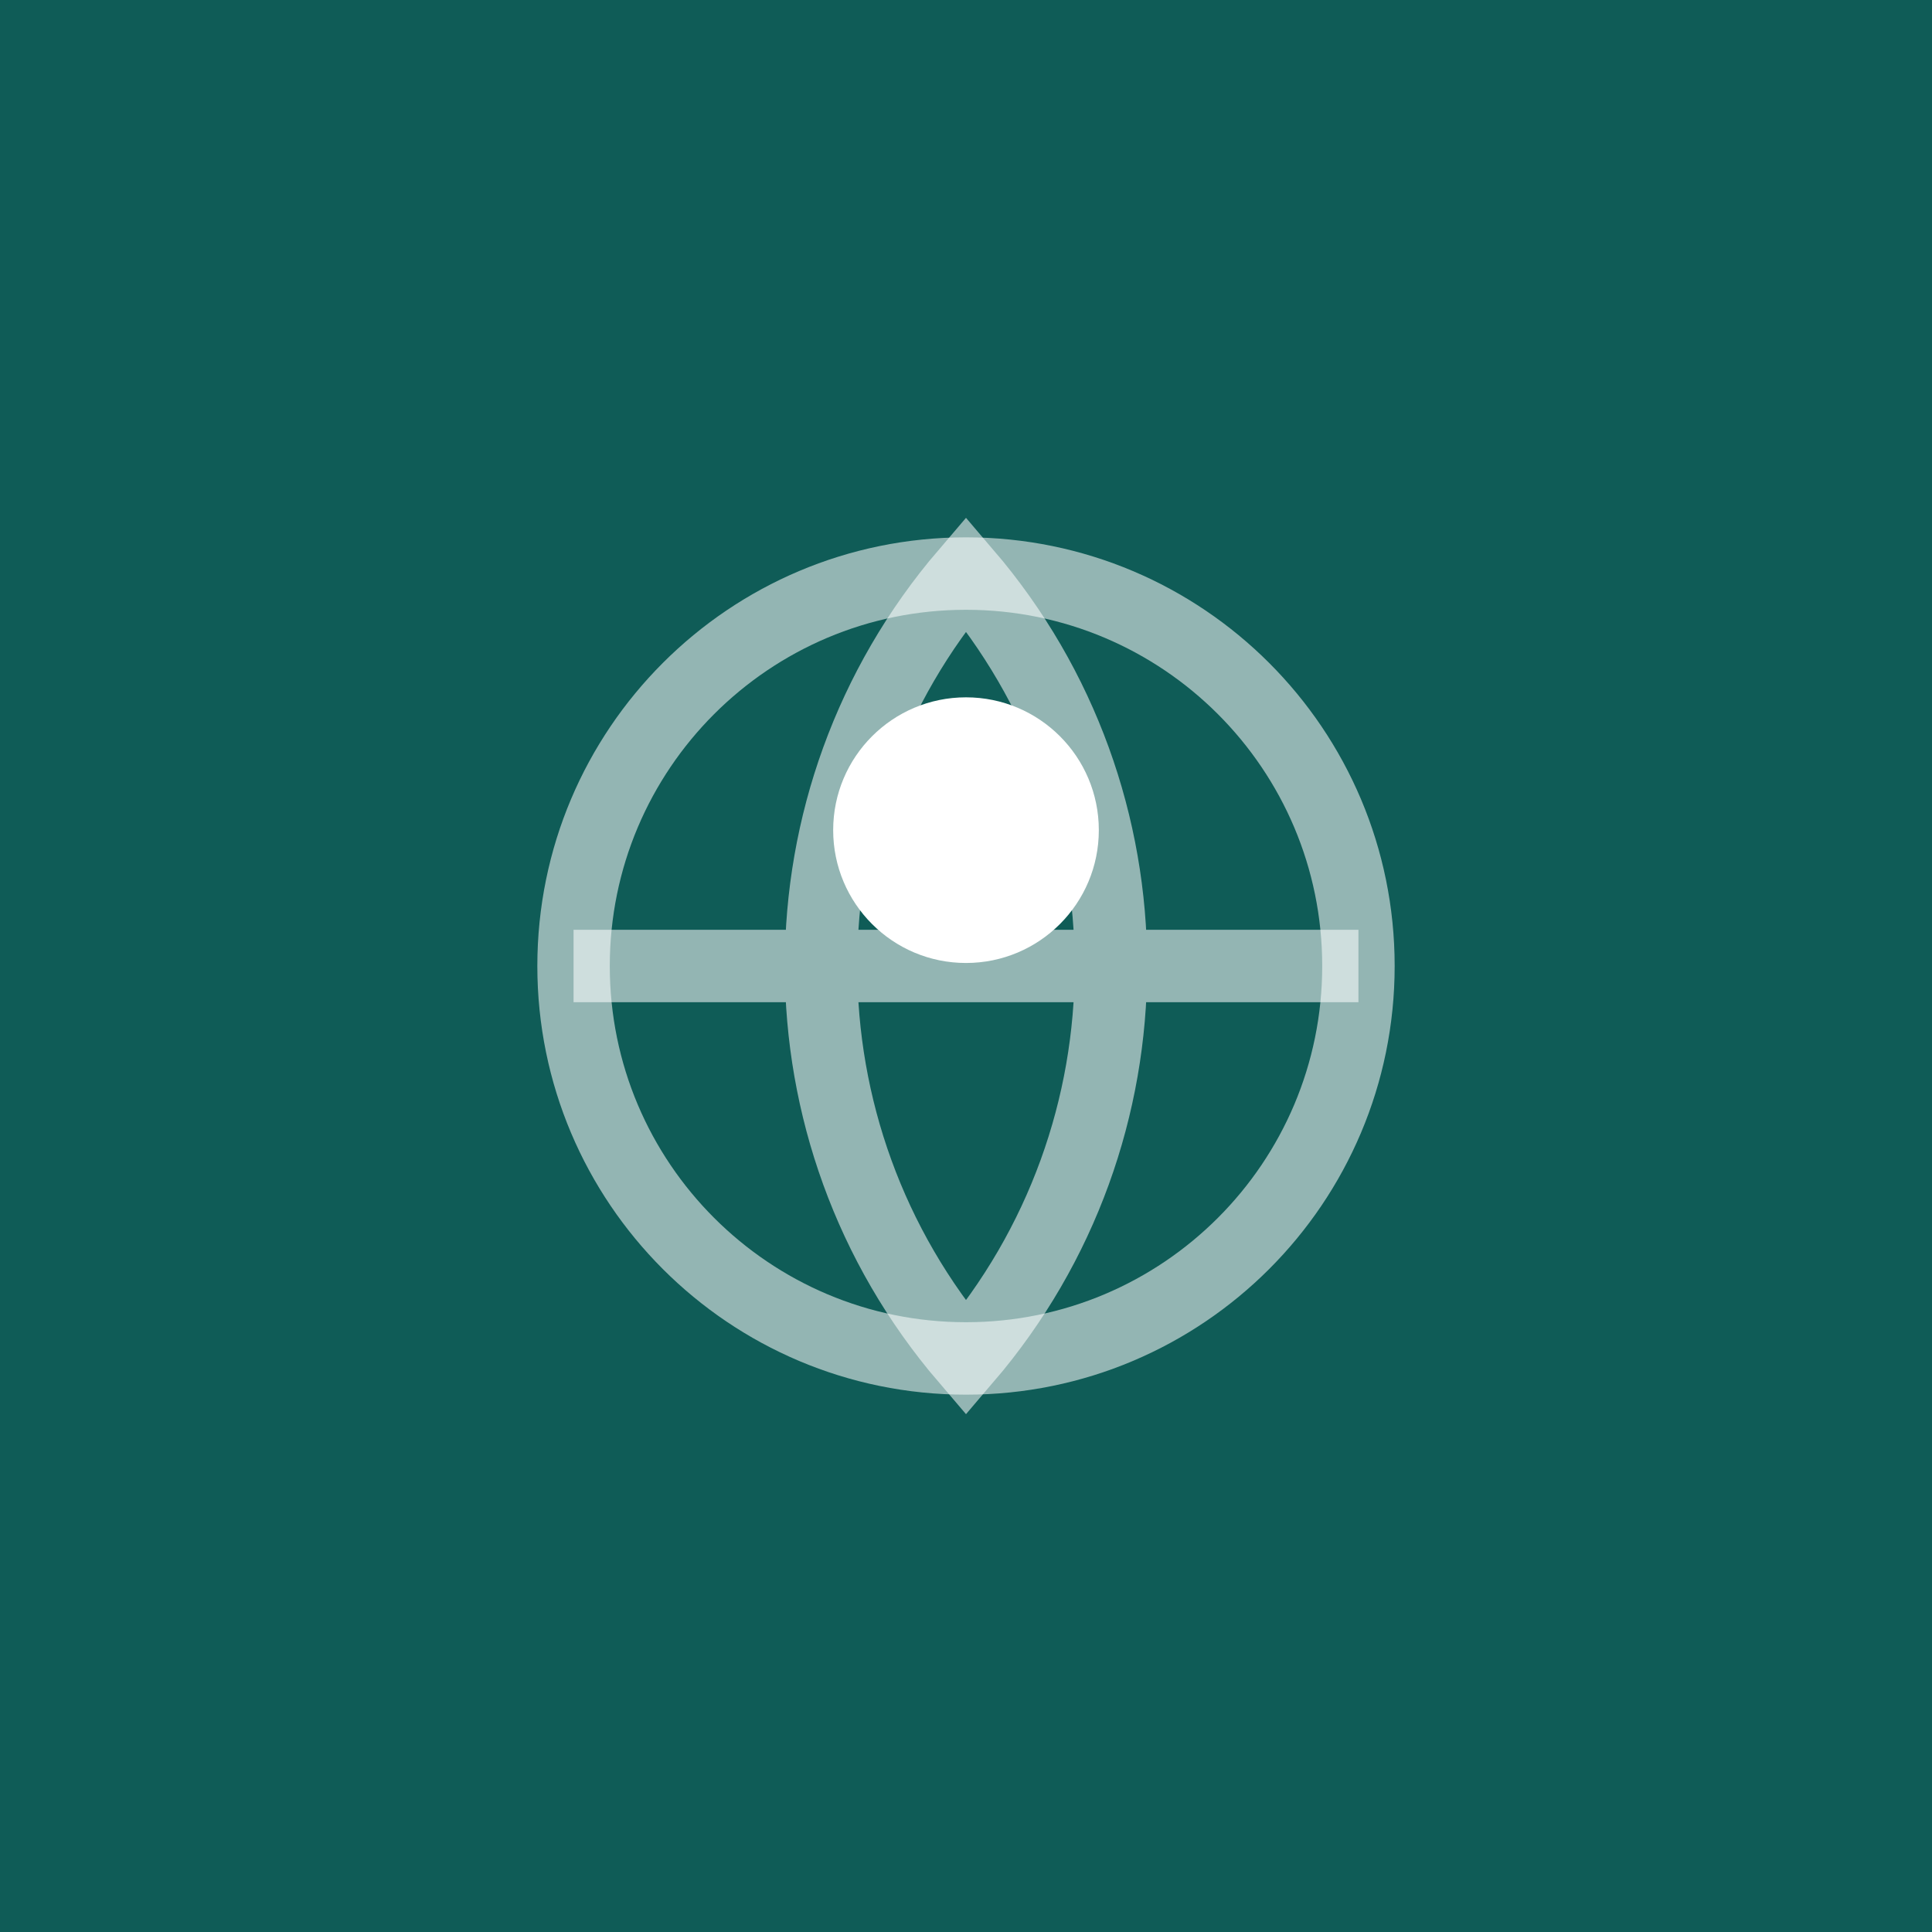
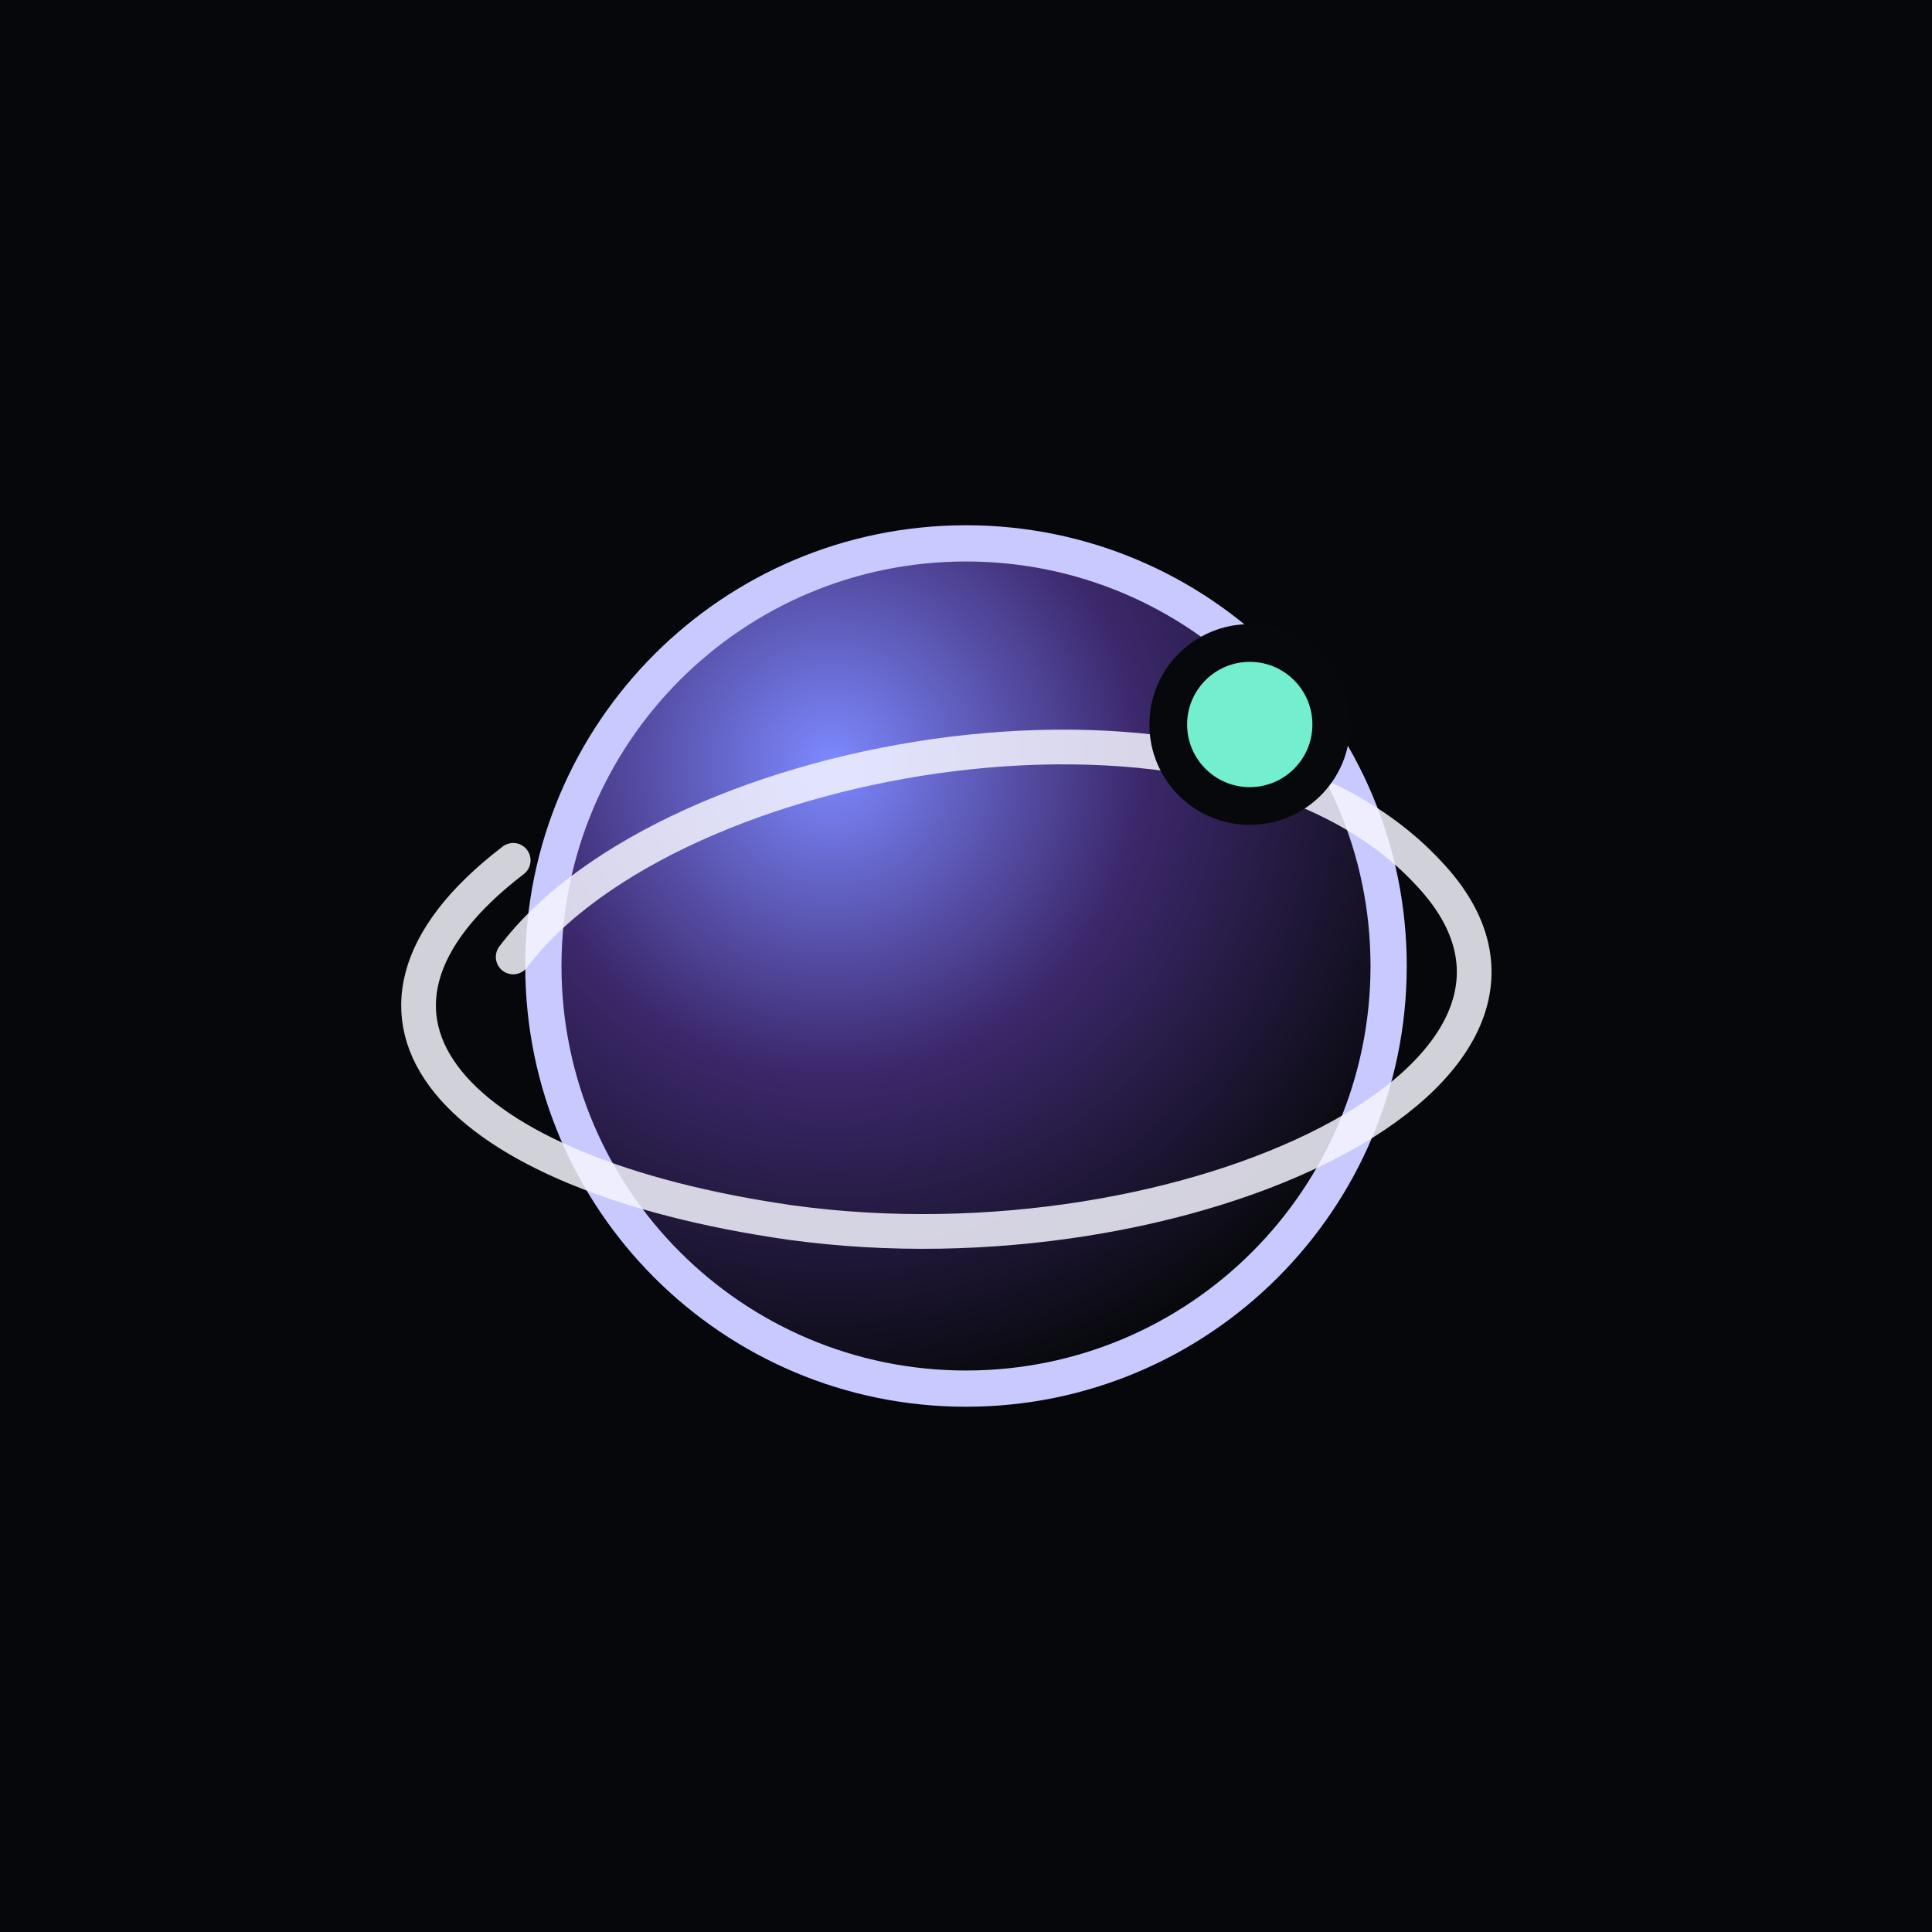
<svg xmlns="http://www.w3.org/2000/svg" viewBox="0 0 64 64" width="64" height="64">
-   <rect width="64" height="64" fill="#0f5c57" />
-   <circle cx="32" cy="32" r="13" fill="none" stroke="#ffffff" stroke-width="2.4" opacity="0.55" />
-   <path d="M19 32h26M32 19a20 20 0 0 1 0 26 20 20 0 0 1 0-26Z" fill="none" stroke="#ffffff" stroke-width="2.4" opacity="0.55" />
-   <circle cx="32" cy="27.5" r="4.4" fill="#ffffff" />
+   <defs>
+     <radialGradient id="g" cx="34%" cy="26%" r="76%">
+       <stop offset="0" stop-color="#7d89ff" />
+       <stop offset="0.48" stop-color="#3c286c" />
+       <stop offset="1" stop-color="#08090d" />
+     </radialGradient>
+   </defs>
+   <rect width="64" height="64" fill="#06070a" />
+   <circle cx="32" cy="32" r="14" fill="url(#g)" stroke="#c8caff" stroke-width="1.2" />
+   <path d="M17 31.7c5.2-6.9 23.5-10.1 30.3-2.8 6.3 6.6-8 13.4-21.1 11.6-11.2-1.6-16-6.8-9.2-12" fill="none" stroke="#f5f4ff" stroke-width="1.15" stroke-linecap="round" opacity=".85" />
+   <circle cx="41.4" cy="24" r="2.7" fill="#73efd0" stroke="#07080b" stroke-width="1.25" />
</svg>
